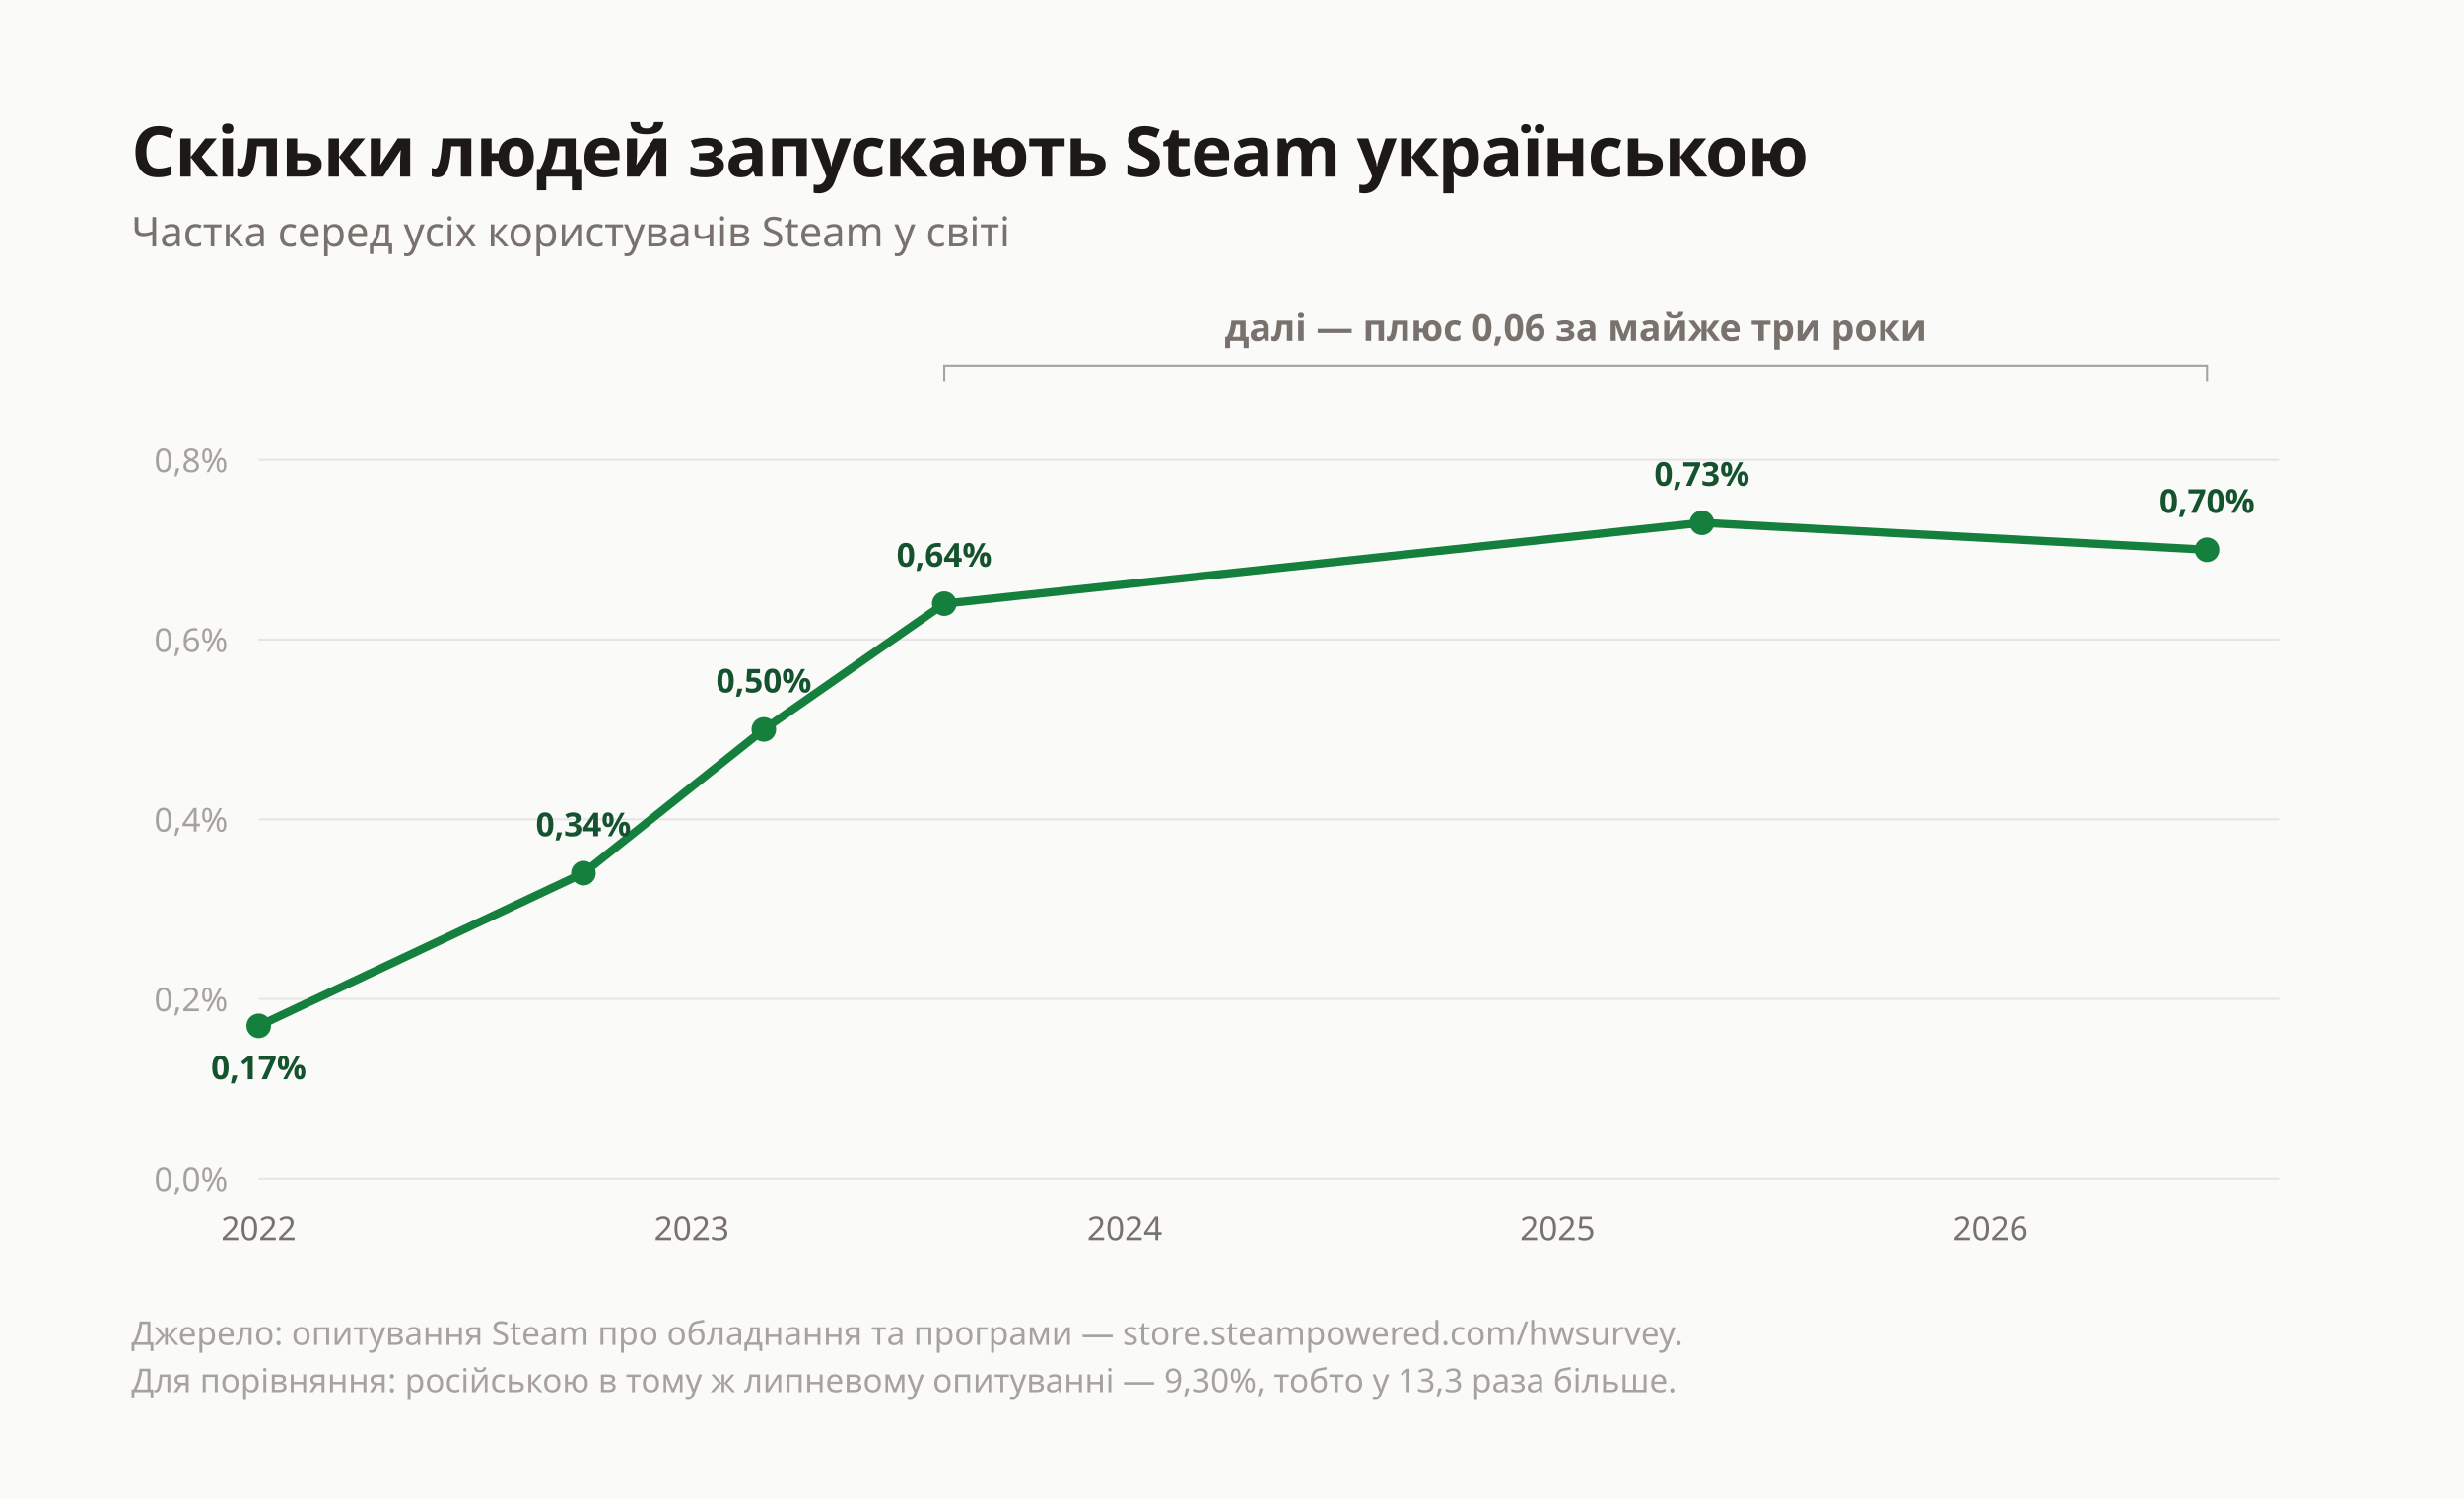
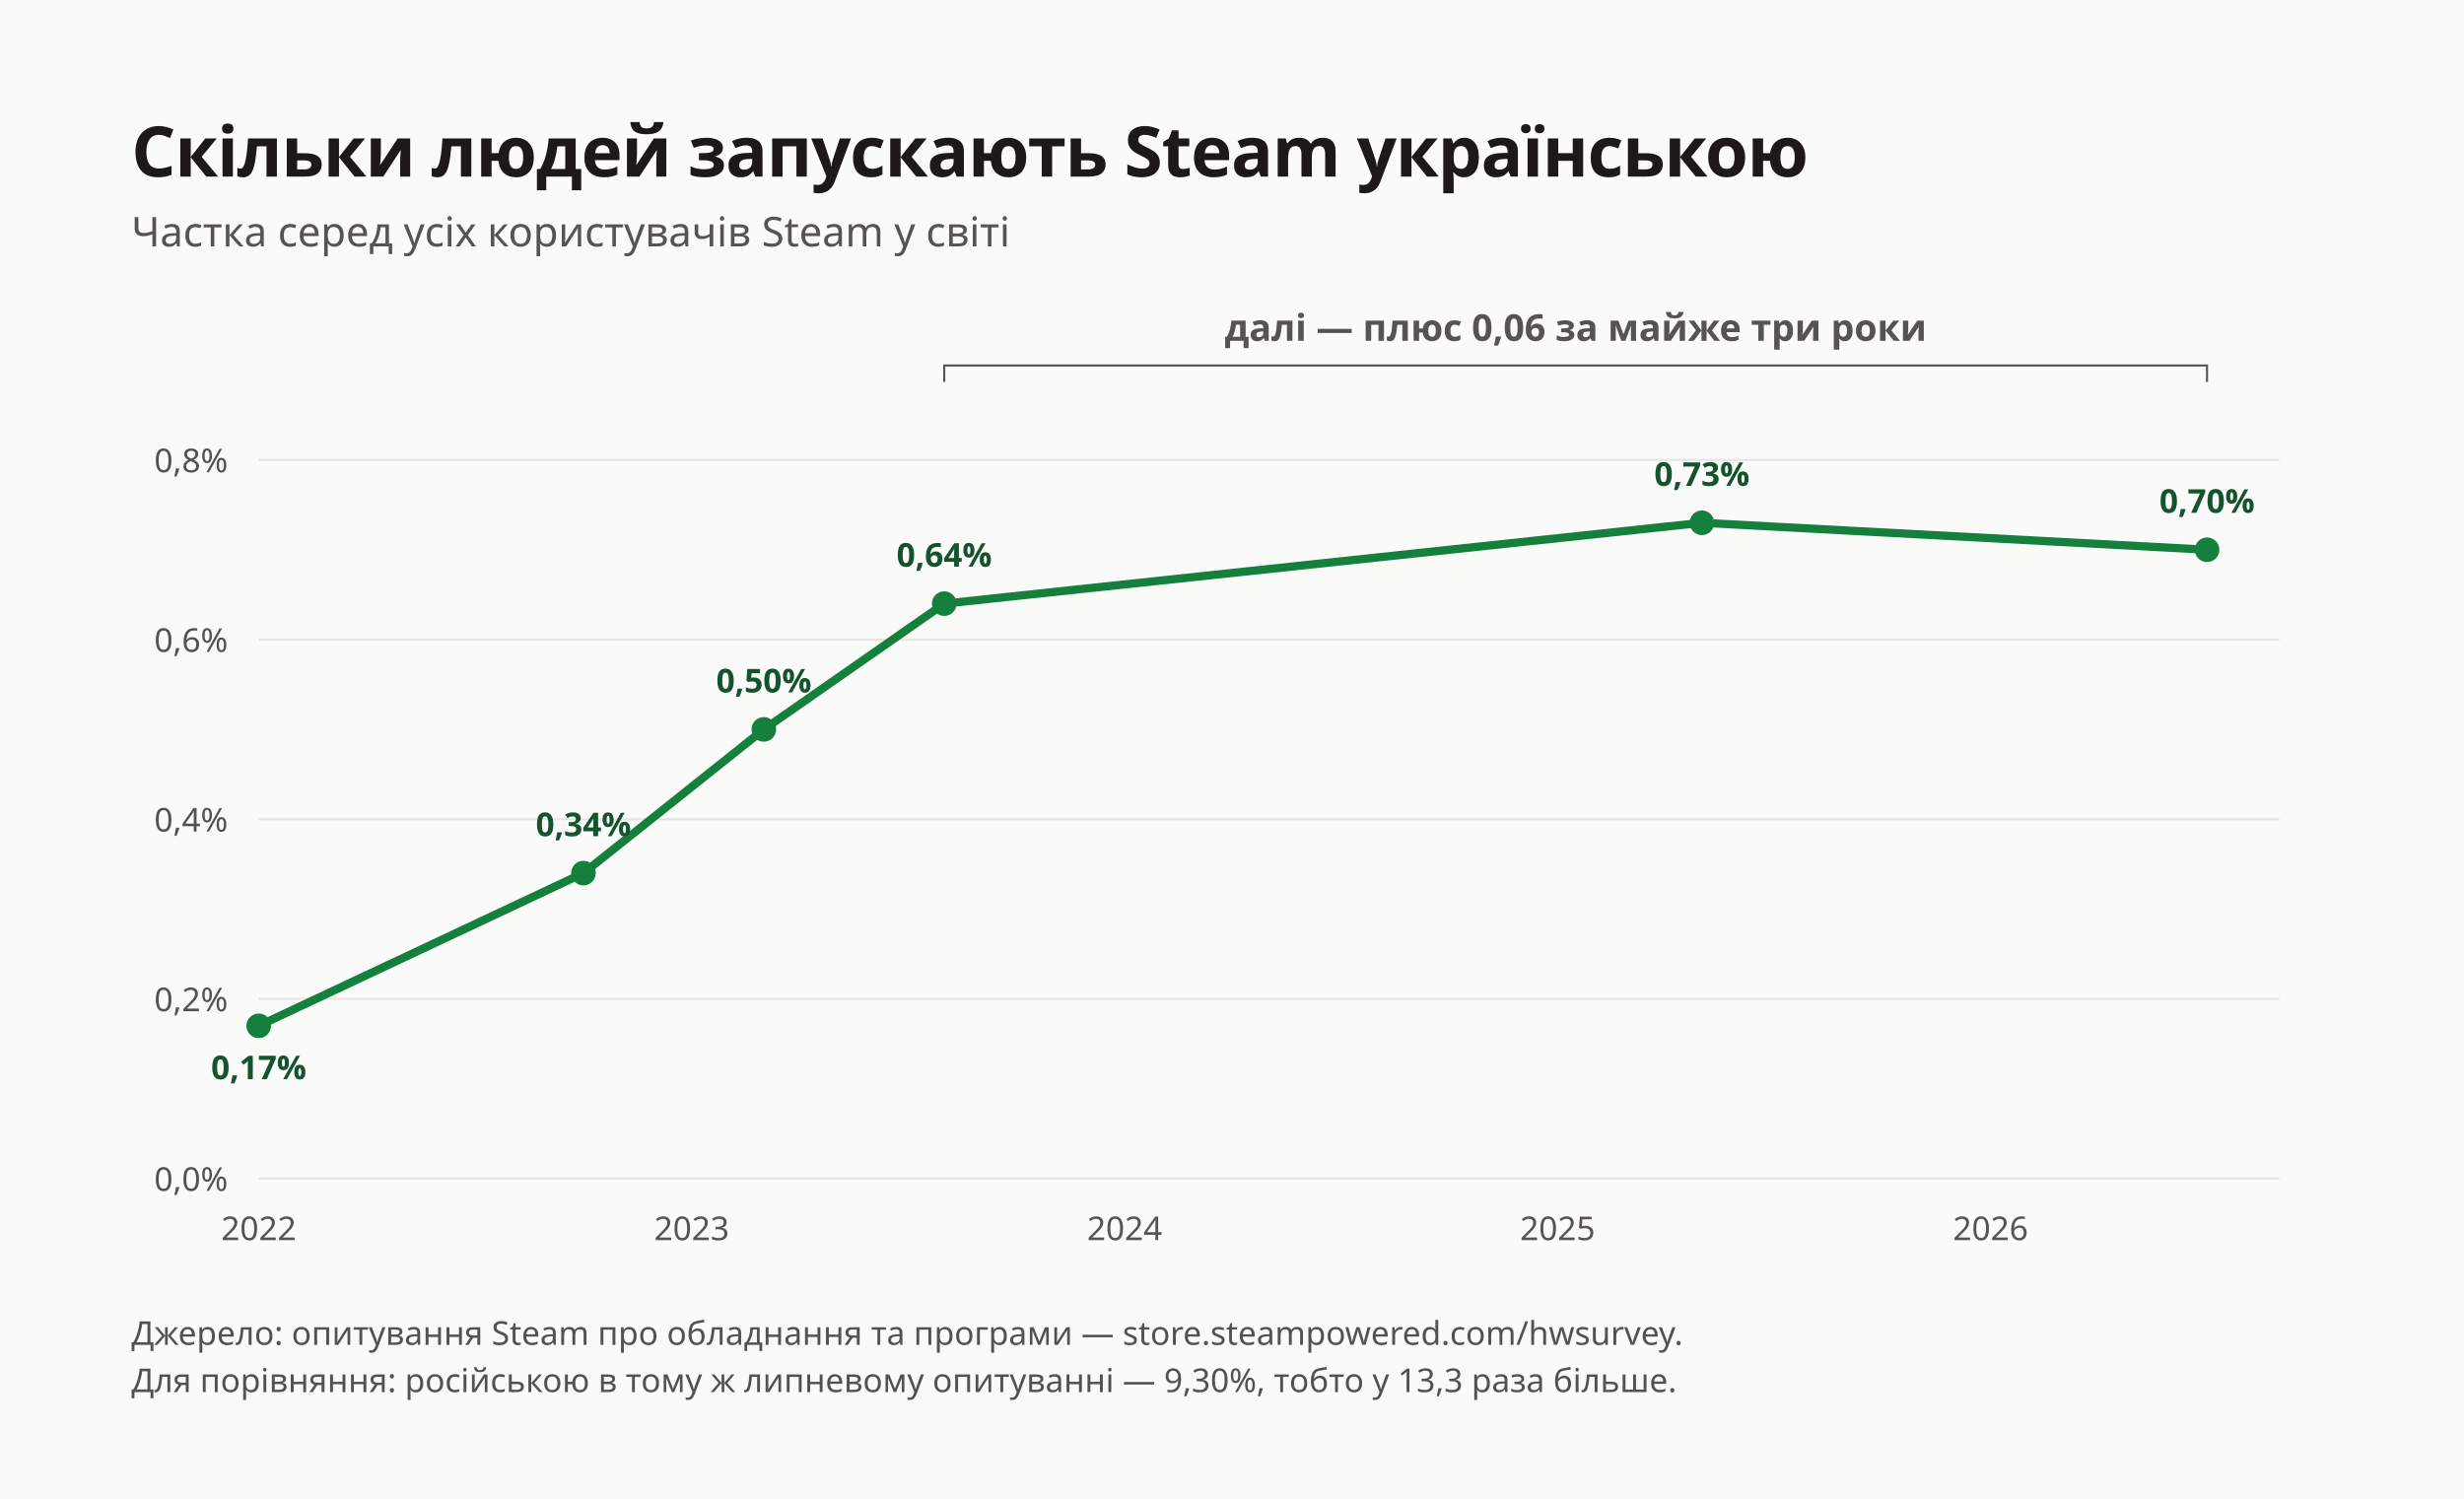
<svg xmlns="http://www.w3.org/2000/svg" viewBox="0 0 1200 730" role="img" aria-label="Графік частки української мови в Steam за реальною шкалою часу: 0,17% — початок 2022, 0,34% — жовтень 2022, 0,50% — березень 2023, 0,64% — серпень 2023, 0,73% — травень 2025, 0,70% — липень 2026. Зміна за останні майже три роки — плюс 0,06." class="m-chart">
  <rect width="1200" height="730" fill="var(--chart-bg, #FAFAF9)" />
  <text x="64" y="86" font-family="'Fixel Text', ui-sans-serif, system-ui, sans-serif" font-size="34" font-weight="800" letter-spacing="-0.5" fill="var(--chart-ink-strong, #1C1917)">Скільки людей запускають Steam українською</text>
-   <text x="64" y="120" font-family="'Fixel Text', ui-sans-serif, system-ui, sans-serif" font-size="20" fill="var(--chart-ink-soft, #78716C)">Частка серед усіх користувачів Steam у світі</text>
+   <text x="64" y="120" font-family="'Fixel Text', ui-sans-serif, system-ui, sans-serif" font-size="20" fill="var(--chart-ink-soft, #57534E)">Частка серед усіх користувачів Steam у світі</text>
  <g>
    <line x1="126" x2="1110" y1="574" y2="574" stroke="var(--chart-grid, #E7E5E4)" stroke-width="1" />
-     <text x="111" y="580" font-family="'Fixel Text', ui-sans-serif, system-ui, sans-serif" font-size="16" font-weight="400" fill="var(--chart-ink-faint, #A8A29E)" text-anchor="end" style="font-variant-numeric:tabular-nums">0,0%</text>
+     <text x="111" y="580" font-family="'Fixel Text', ui-sans-serif, system-ui, sans-serif" font-size="16" font-weight="400" fill="var(--chart-ink-faint, #525252)" text-anchor="end" style="font-variant-numeric:tabular-nums">0,0%</text>
  </g>
  <g>
    <line x1="126" x2="1110" y1="486.5" y2="486.5" stroke="var(--chart-grid, #E7E5E4)" stroke-width="1" />
-     <text x="111" y="492.5" font-family="'Fixel Text', ui-sans-serif, system-ui, sans-serif" font-size="16" font-weight="400" fill="var(--chart-ink-faint, #A8A29E)" text-anchor="end" style="font-variant-numeric:tabular-nums">0,2%</text>
+     <text x="111" y="492.5" font-family="'Fixel Text', ui-sans-serif, system-ui, sans-serif" font-size="16" font-weight="400" fill="var(--chart-ink-faint, #525252)" text-anchor="end" style="font-variant-numeric:tabular-nums">0,2%</text>
  </g>
  <g>
    <line x1="126" x2="1110" y1="399" y2="399" stroke="var(--chart-grid, #E7E5E4)" stroke-width="1" />
-     <text x="111" y="405" font-family="'Fixel Text', ui-sans-serif, system-ui, sans-serif" font-size="16" font-weight="400" fill="var(--chart-ink-faint, #A8A29E)" text-anchor="end" style="font-variant-numeric:tabular-nums">0,4%</text>
+     <text x="111" y="405" font-family="'Fixel Text', ui-sans-serif, system-ui, sans-serif" font-size="16" font-weight="400" fill="var(--chart-ink-faint, #525252)" text-anchor="end" style="font-variant-numeric:tabular-nums">0,4%</text>
  </g>
  <g>
    <line x1="126" x2="1110" y1="311.5" y2="311.5" stroke="var(--chart-grid, #E7E5E4)" stroke-width="1" />
-     <text x="111" y="317.5" font-family="'Fixel Text', ui-sans-serif, system-ui, sans-serif" font-size="16" font-weight="400" fill="var(--chart-ink-faint, #A8A29E)" text-anchor="end" style="font-variant-numeric:tabular-nums">0,6%</text>
+     <text x="111" y="317.5" font-family="'Fixel Text', ui-sans-serif, system-ui, sans-serif" font-size="16" font-weight="400" fill="var(--chart-ink-faint, #525252)" text-anchor="end" style="font-variant-numeric:tabular-nums">0,6%</text>
  </g>
  <g>
    <line x1="126" x2="1110" y1="224" y2="224" stroke="var(--chart-grid, #E7E5E4)" stroke-width="1" />
-     <text x="111" y="230" font-family="'Fixel Text', ui-sans-serif, system-ui, sans-serif" font-size="16" font-weight="400" fill="var(--chart-ink-faint, #A8A29E)" text-anchor="end" style="font-variant-numeric:tabular-nums">0,8%</text>
+     <text x="111" y="230" font-family="'Fixel Text', ui-sans-serif, system-ui, sans-serif" font-size="16" font-weight="400" fill="var(--chart-ink-faint, #525252)" text-anchor="end" style="font-variant-numeric:tabular-nums">0,8%</text>
  </g>
-   <text x="126" y="604" font-family="'Fixel Text', ui-sans-serif, system-ui, sans-serif" font-size="16" font-weight="400" fill="var(--chart-ink-soft, #78716C)" text-anchor="middle" style="font-variant-numeric:tabular-nums">2022</text>
-   <text x="336.857" y="604" font-family="'Fixel Text', ui-sans-serif, system-ui, sans-serif" font-size="16" font-weight="400" fill="var(--chart-ink-soft, #78716C)" text-anchor="middle" style="font-variant-numeric:tabular-nums">2023</text>
-   <text x="547.714" y="604" font-family="'Fixel Text', ui-sans-serif, system-ui, sans-serif" font-size="16" font-weight="400" fill="var(--chart-ink-soft, #78716C)" text-anchor="middle" style="font-variant-numeric:tabular-nums">2024</text>
-   <text x="758.571" y="604" font-family="'Fixel Text', ui-sans-serif, system-ui, sans-serif" font-size="16" font-weight="400" fill="var(--chart-ink-soft, #78716C)" text-anchor="middle" style="font-variant-numeric:tabular-nums">2025</text>
-   <text x="969.429" y="604" font-family="'Fixel Text', ui-sans-serif, system-ui, sans-serif" font-size="16" font-weight="400" fill="var(--chart-ink-soft, #78716C)" text-anchor="middle" style="font-variant-numeric:tabular-nums">2026</text>
-   <path d="M459.857 186 L459.857 178 L1074.857 178 L1074.857 186" fill="none" stroke="var(--chart-ink-faint, #A8A29E)" stroke-width="1" />
-   <text x="767.357" y="166" font-family="'Fixel Text', ui-sans-serif, system-ui, sans-serif" font-size="18" font-weight="700" fill="var(--chart-ink-soft, #78716C)" text-anchor="middle" style="font-variant-numeric:tabular-nums">далі — плюс 0,06 за майже три роки</text>
+   <text x="126" y="604" font-family="'Fixel Text', ui-sans-serif, system-ui, sans-serif" font-size="16" font-weight="400" fill="var(--chart-ink-soft, #57534E)" text-anchor="middle" style="font-variant-numeric:tabular-nums">2022</text>
+   <text x="336.857" y="604" font-family="'Fixel Text', ui-sans-serif, system-ui, sans-serif" font-size="16" font-weight="400" fill="var(--chart-ink-soft, #57534E)" text-anchor="middle" style="font-variant-numeric:tabular-nums">2023</text>
+   <text x="547.714" y="604" font-family="'Fixel Text', ui-sans-serif, system-ui, sans-serif" font-size="16" font-weight="400" fill="var(--chart-ink-soft, #57534E)" text-anchor="middle" style="font-variant-numeric:tabular-nums">2024</text>
+   <text x="758.571" y="604" font-family="'Fixel Text', ui-sans-serif, system-ui, sans-serif" font-size="16" font-weight="400" fill="var(--chart-ink-soft, #57534E)" text-anchor="middle" style="font-variant-numeric:tabular-nums">2025</text>
+   <text x="969.429" y="604" font-family="'Fixel Text', ui-sans-serif, system-ui, sans-serif" font-size="16" font-weight="400" fill="var(--chart-ink-soft, #57534E)" text-anchor="middle" style="font-variant-numeric:tabular-nums">2026</text>
+   <path d="M459.857 186 L459.857 178 L1074.857 178 L1074.857 186" fill="none" stroke="var(--chart-ink-faint, #525252)" stroke-width="1" />
+   <text x="767.357" y="166" font-family="'Fixel Text', ui-sans-serif, system-ui, sans-serif" font-size="18" font-weight="700" fill="var(--chart-ink-soft, #57534E)" text-anchor="middle" style="font-variant-numeric:tabular-nums">далі — плюс 0,06 за майже три роки</text>
  <path d="M126 499.625 L284.143 425.25 L372 355.25 L459.857 294 L828.857 254.625 L1074.857 267.75" fill="none" stroke="var(--chart-ua, #15803D)" stroke-width="4" />
  <g>
    <circle cx="126" cy="499.625" r="6" fill="var(--chart-ua, #15803D)" />
    <text x="126" y="525.625" font-family="'Fixel Text', ui-sans-serif, system-ui, sans-serif" font-size="16" font-weight="700" fill="var(--chart-ua-label, #14532D)" text-anchor="middle" style="font-variant-numeric:tabular-nums">0,17%</text>
  </g>
  <g>
    <circle cx="284.143" cy="425.25" r="6" fill="var(--chart-ua, #15803D)" />
    <text x="284.143" y="407.25" font-family="'Fixel Text', ui-sans-serif, system-ui, sans-serif" font-size="16" font-weight="700" fill="var(--chart-ua-label, #14532D)" text-anchor="middle" style="font-variant-numeric:tabular-nums">0,34%</text>
  </g>
  <g>
    <circle cx="372" cy="355.25" r="6" fill="var(--chart-ua, #15803D)" />
    <text x="372" y="337.25" font-family="'Fixel Text', ui-sans-serif, system-ui, sans-serif" font-size="16" font-weight="700" fill="var(--chart-ua-label, #14532D)" text-anchor="middle" style="font-variant-numeric:tabular-nums">0,50%</text>
  </g>
  <g>
    <circle cx="459.857" cy="294" r="6" fill="var(--chart-ua, #15803D)" />
    <text x="459.857" y="276" font-family="'Fixel Text', ui-sans-serif, system-ui, sans-serif" font-size="16" font-weight="700" fill="var(--chart-ua-label, #14532D)" text-anchor="middle" style="font-variant-numeric:tabular-nums">0,64%</text>
  </g>
  <g>
    <circle cx="828.857" cy="254.625" r="6" fill="var(--chart-ua, #15803D)" />
    <text x="828.857" y="236.625" font-family="'Fixel Text', ui-sans-serif, system-ui, sans-serif" font-size="16" font-weight="700" fill="var(--chart-ua-label, #14532D)" text-anchor="middle" style="font-variant-numeric:tabular-nums">0,73%</text>
  </g>
  <g>
    <circle cx="1074.857" cy="267.75" r="6" fill="var(--chart-ua, #15803D)" />
    <text x="1074.857" y="249.75" font-family="'Fixel Text', ui-sans-serif, system-ui, sans-serif" font-size="16" font-weight="700" fill="var(--chart-ua-label, #14532D)" text-anchor="middle" style="font-variant-numeric:tabular-nums">0,70%</text>
  </g>
-   <text x="64" y="655" font-family="'Fixel Text', ui-sans-serif, system-ui, sans-serif" font-size="16" fill="var(--chart-ink-faint, #A8A29E)">Джерело: опитування Steam про обладнання та програми — store.steampowered.com/hwsurvey.</text>
-   <text x="64" y="678" font-family="'Fixel Text', ui-sans-serif, system-ui, sans-serif" font-size="16" fill="var(--chart-ink-faint, #A8A29E)">Для порівняння: російською в тому ж липневому опитуванні — 9,30%, тобто у 13,3 раза більше.</text>
+   <text x="64" y="655" font-family="'Fixel Text', ui-sans-serif, system-ui, sans-serif" font-size="16" fill="var(--chart-ink-faint, #525252)">Джерело: опитування Steam про обладнання та програми — store.steampowered.com/hwsurvey.</text>
+   <text x="64" y="678" font-family="'Fixel Text', ui-sans-serif, system-ui, sans-serif" font-size="16" fill="var(--chart-ink-faint, #525252)">Для порівняння: російською в тому ж липневому опитуванні — 9,30%, тобто у 13,3 раза більше.</text>
</svg>
